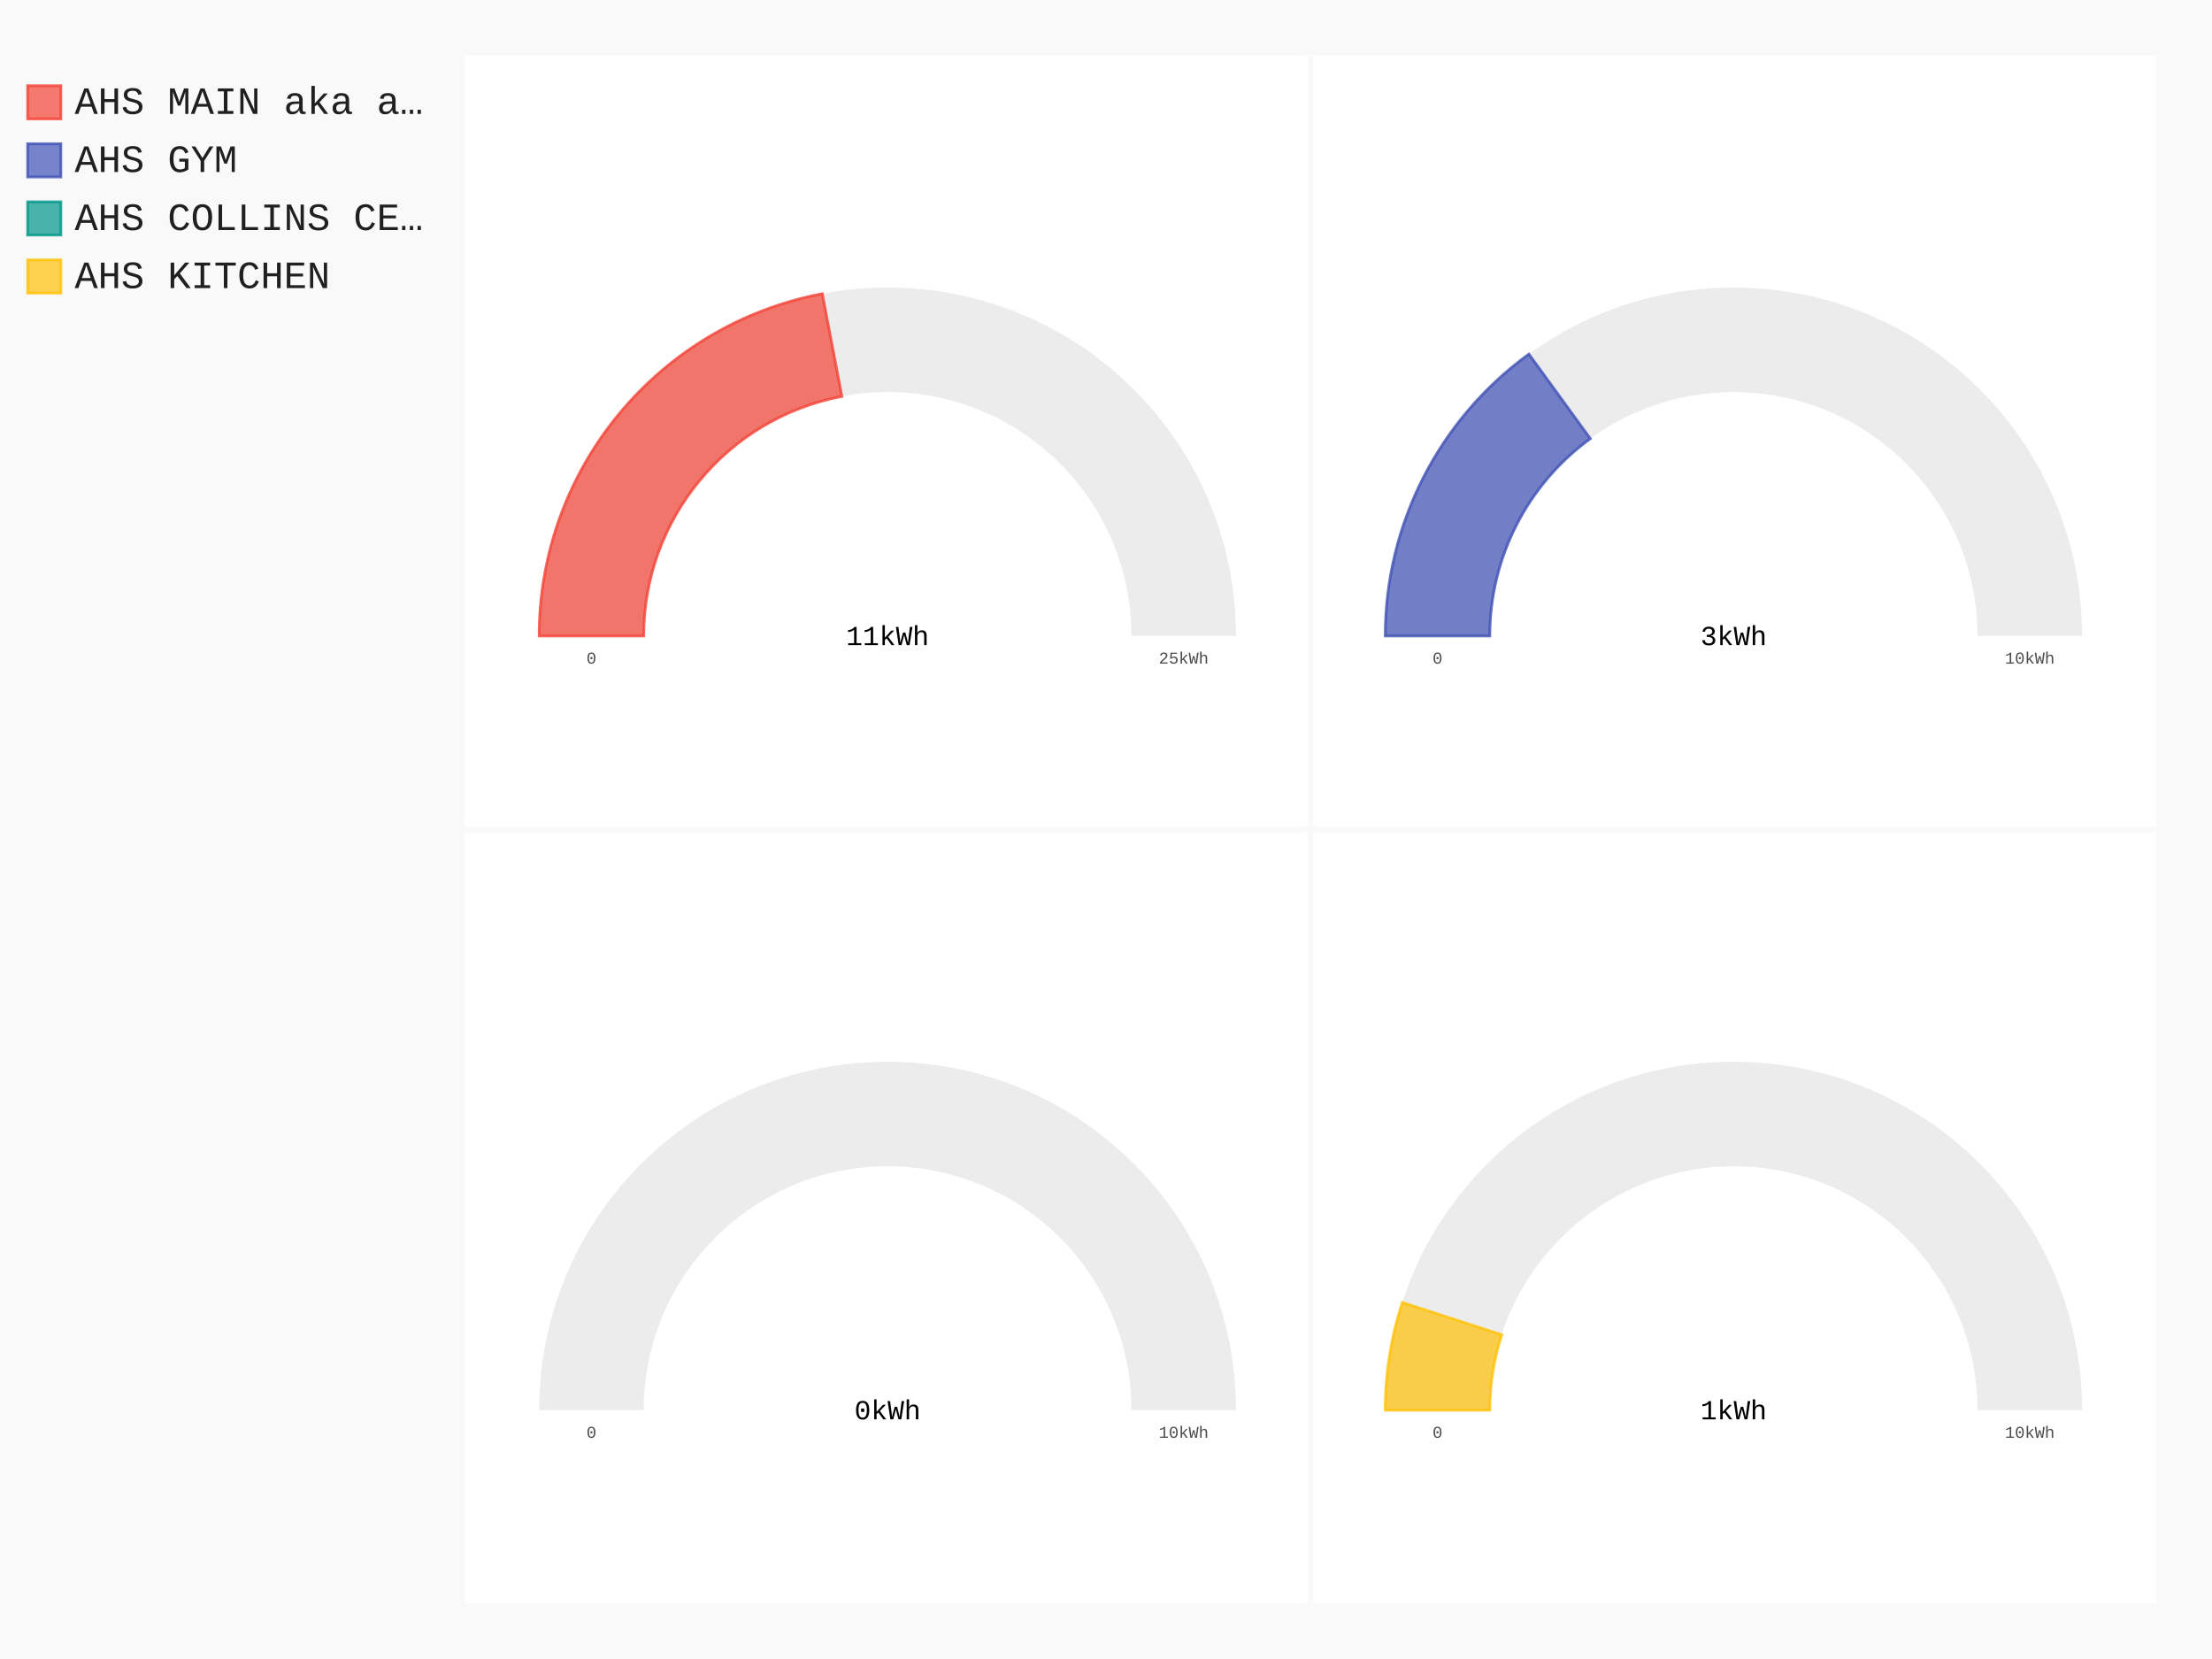
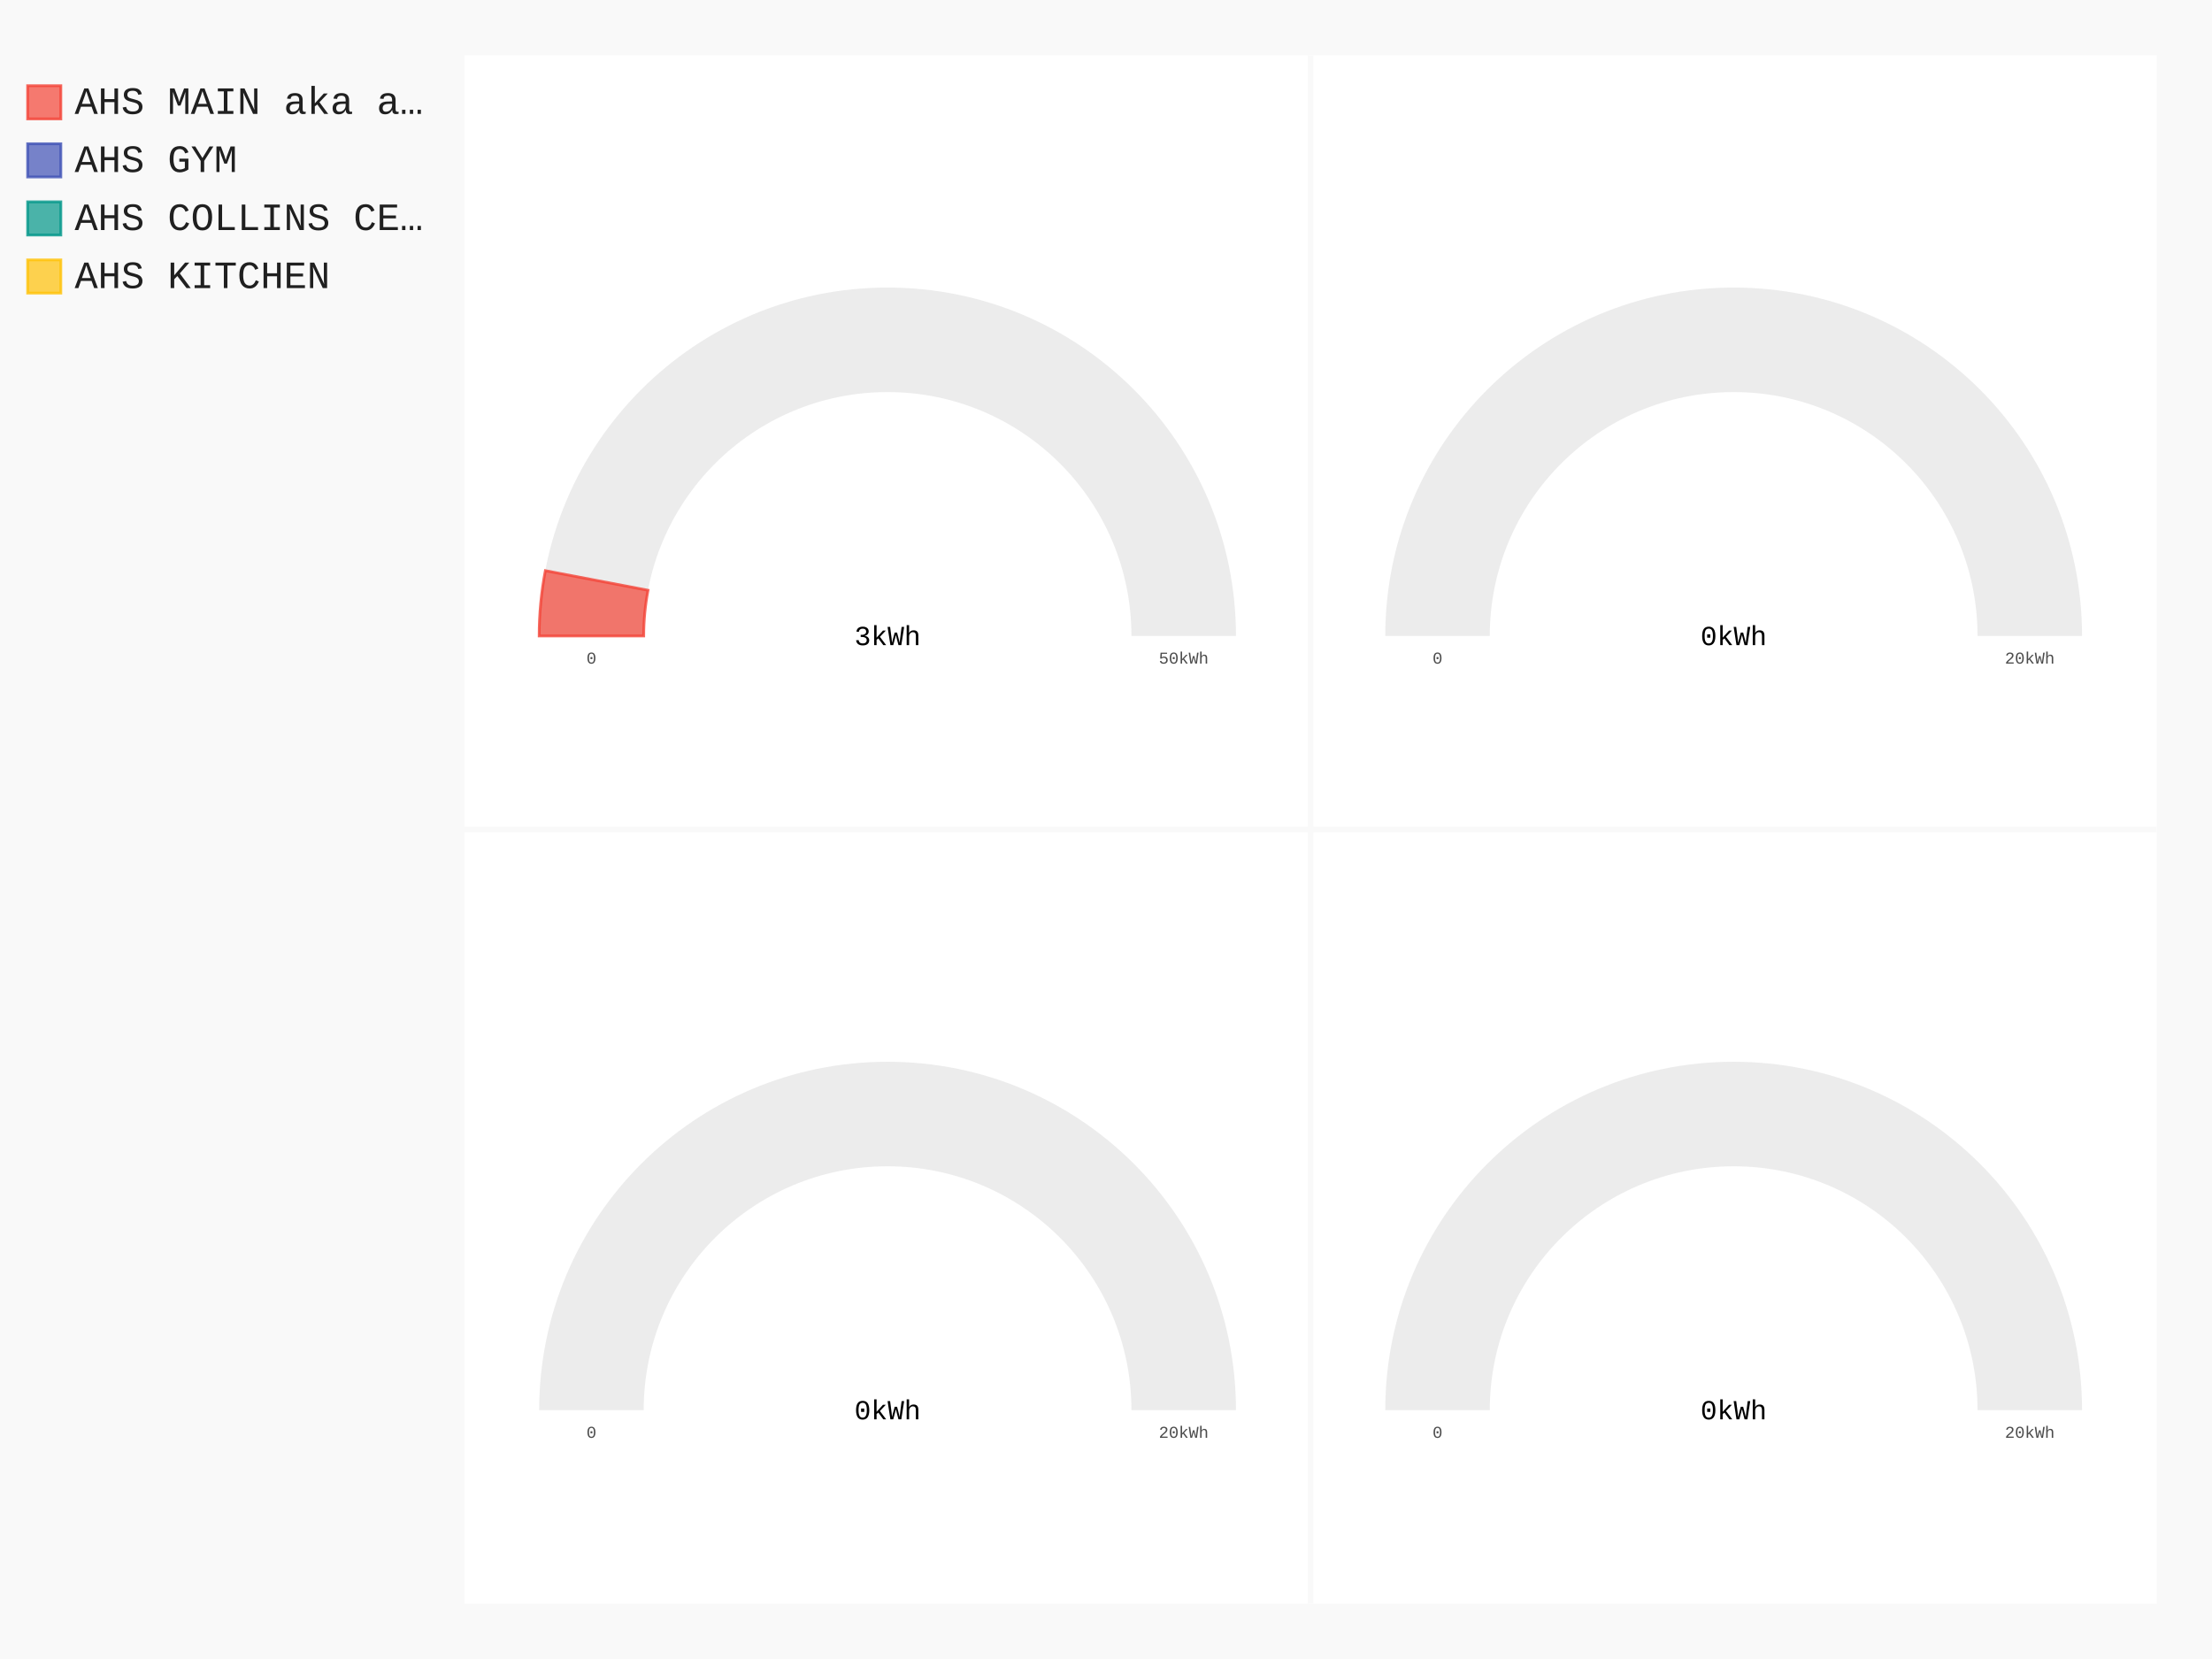
- <svg xmlns="http://www.w3.org/2000/svg" class="pygal-chart" id="chart-b4f62128-f3cd-4d49-8b1a-cb683a910535" viewBox="0 0 800 600">
+ <svg xmlns="http://www.w3.org/2000/svg" class="pygal-chart" id="chart-11c02f4c-10f0-4152-a133-4c983c13fcef" viewBox="0 0 800 600">
  <defs>
-     <style type="text/css">#chart-b4f62128-f3cd-4d49-8b1a-cb683a910535{-webkit-user-select:none;-webkit-font-smoothing:antialiased;font-family:Consolas,"Liberation Mono",Menlo,Courier,monospace}#chart-b4f62128-f3cd-4d49-8b1a-cb683a910535 .title{font-family:Consolas,"Liberation Mono",Menlo,Courier,monospace;font-size:16px}#chart-b4f62128-f3cd-4d49-8b1a-cb683a910535 .legends .legend text{font-family:Consolas,"Liberation Mono",Menlo,Courier,monospace;font-size:14px}#chart-b4f62128-f3cd-4d49-8b1a-cb683a910535 .axis text{font-family:Consolas,"Liberation Mono",Menlo,Courier,monospace;font-size:10px}#chart-b4f62128-f3cd-4d49-8b1a-cb683a910535 .axis text.major{font-family:Consolas,"Liberation Mono",Menlo,Courier,monospace;font-size:10px}#chart-b4f62128-f3cd-4d49-8b1a-cb683a910535 .text-overlay text.value{font-family:Consolas,"Liberation Mono",Menlo,Courier,monospace;font-size:10px}#chart-b4f62128-f3cd-4d49-8b1a-cb683a910535 .text-overlay text.label{font-family:Consolas,"Liberation Mono",Menlo,Courier,monospace;font-size:10px}#chart-b4f62128-f3cd-4d49-8b1a-cb683a910535 .tooltip{font-family:Consolas,"Liberation Mono",Menlo,Courier,monospace;font-size:14px}#chart-b4f62128-f3cd-4d49-8b1a-cb683a910535 text.no_data{font-family:Consolas,"Liberation Mono",Menlo,Courier,monospace;font-size:64px}
- #chart-b4f62128-f3cd-4d49-8b1a-cb683a910535{background-color:rgba(249,249,249,1)}#chart-b4f62128-f3cd-4d49-8b1a-cb683a910535 path,#chart-b4f62128-f3cd-4d49-8b1a-cb683a910535 line,#chart-b4f62128-f3cd-4d49-8b1a-cb683a910535 rect,#chart-b4f62128-f3cd-4d49-8b1a-cb683a910535 circle{-webkit-transition:150ms;-moz-transition:150ms;transition:150ms}#chart-b4f62128-f3cd-4d49-8b1a-cb683a910535 .graph &gt; .background{fill:rgba(249,249,249,1)}#chart-b4f62128-f3cd-4d49-8b1a-cb683a910535 .plot &gt; .background{fill:rgba(255,255,255,1)}#chart-b4f62128-f3cd-4d49-8b1a-cb683a910535 .graph{fill:rgba(0,0,0,.87)}#chart-b4f62128-f3cd-4d49-8b1a-cb683a910535 text.no_data{fill:rgba(0,0,0,1)}#chart-b4f62128-f3cd-4d49-8b1a-cb683a910535 .title{fill:rgba(0,0,0,1)}#chart-b4f62128-f3cd-4d49-8b1a-cb683a910535 .legends .legend text{fill:rgba(0,0,0,.87)}#chart-b4f62128-f3cd-4d49-8b1a-cb683a910535 .legends .legend:hover text{fill:rgba(0,0,0,1)}#chart-b4f62128-f3cd-4d49-8b1a-cb683a910535 .axis .line{stroke:rgba(0,0,0,1)}#chart-b4f62128-f3cd-4d49-8b1a-cb683a910535 .axis .guide.line{stroke:rgba(0,0,0,.54)}#chart-b4f62128-f3cd-4d49-8b1a-cb683a910535 .axis .major.line{stroke:rgba(0,0,0,.87)}#chart-b4f62128-f3cd-4d49-8b1a-cb683a910535 .axis text.major{fill:rgba(0,0,0,1)}#chart-b4f62128-f3cd-4d49-8b1a-cb683a910535 .axis.y .guides:hover .guide.line,#chart-b4f62128-f3cd-4d49-8b1a-cb683a910535 .line-graph .axis.x .guides:hover .guide.line,#chart-b4f62128-f3cd-4d49-8b1a-cb683a910535 .stackedline-graph .axis.x .guides:hover .guide.line,#chart-b4f62128-f3cd-4d49-8b1a-cb683a910535 .xy-graph .axis.x .guides:hover .guide.line{stroke:rgba(0,0,0,1)}#chart-b4f62128-f3cd-4d49-8b1a-cb683a910535 .axis .guides:hover text{fill:rgba(0,0,0,1)}#chart-b4f62128-f3cd-4d49-8b1a-cb683a910535 .reactive{fill-opacity:.7;stroke-opacity:.8}#chart-b4f62128-f3cd-4d49-8b1a-cb683a910535 .ci{stroke:rgba(0,0,0,.87)}#chart-b4f62128-f3cd-4d49-8b1a-cb683a910535 .reactive.active,#chart-b4f62128-f3cd-4d49-8b1a-cb683a910535 .active .reactive{fill-opacity:.8;stroke-opacity:.9;stroke-width:4}#chart-b4f62128-f3cd-4d49-8b1a-cb683a910535 .ci .reactive.active{stroke-width:1.5}#chart-b4f62128-f3cd-4d49-8b1a-cb683a910535 .series text{fill:rgba(0,0,0,1)}#chart-b4f62128-f3cd-4d49-8b1a-cb683a910535 .tooltip rect{fill:rgba(255,255,255,1);stroke:rgba(0,0,0,1);-webkit-transition:opacity 150ms;-moz-transition:opacity 150ms;transition:opacity 150ms}#chart-b4f62128-f3cd-4d49-8b1a-cb683a910535 .tooltip .label{fill:rgba(0,0,0,.87)}#chart-b4f62128-f3cd-4d49-8b1a-cb683a910535 .tooltip .label{fill:rgba(0,0,0,.87)}#chart-b4f62128-f3cd-4d49-8b1a-cb683a910535 .tooltip .legend{font-size:.8em;fill:rgba(0,0,0,.54)}#chart-b4f62128-f3cd-4d49-8b1a-cb683a910535 .tooltip .x_label{font-size:.6em;fill:rgba(0,0,0,1)}#chart-b4f62128-f3cd-4d49-8b1a-cb683a910535 .tooltip .xlink{font-size:.5em;text-decoration:underline}#chart-b4f62128-f3cd-4d49-8b1a-cb683a910535 .tooltip .value{font-size:1.5em}#chart-b4f62128-f3cd-4d49-8b1a-cb683a910535 .bound{font-size:.5em}#chart-b4f62128-f3cd-4d49-8b1a-cb683a910535 .max-value{font-size:.75em;fill:rgba(0,0,0,.54)}#chart-b4f62128-f3cd-4d49-8b1a-cb683a910535 .map-element{fill:rgba(255,255,255,1);stroke:rgba(0,0,0,.54) !important}#chart-b4f62128-f3cd-4d49-8b1a-cb683a910535 .map-element .reactive{fill-opacity:inherit;stroke-opacity:inherit}#chart-b4f62128-f3cd-4d49-8b1a-cb683a910535 .color-0,#chart-b4f62128-f3cd-4d49-8b1a-cb683a910535 .color-0 a:visited{stroke:#F44336;fill:#F44336}#chart-b4f62128-f3cd-4d49-8b1a-cb683a910535 .color-1,#chart-b4f62128-f3cd-4d49-8b1a-cb683a910535 .color-1 a:visited{stroke:#3F51B5;fill:#3F51B5}#chart-b4f62128-f3cd-4d49-8b1a-cb683a910535 .color-2,#chart-b4f62128-f3cd-4d49-8b1a-cb683a910535 .color-2 a:visited{stroke:#009688;fill:#009688}#chart-b4f62128-f3cd-4d49-8b1a-cb683a910535 .color-3,#chart-b4f62128-f3cd-4d49-8b1a-cb683a910535 .color-3 a:visited{stroke:#FFC107;fill:#FFC107}#chart-b4f62128-f3cd-4d49-8b1a-cb683a910535 .text-overlay .color-0 text{fill:black}#chart-b4f62128-f3cd-4d49-8b1a-cb683a910535 .text-overlay .color-1 text{fill:black}#chart-b4f62128-f3cd-4d49-8b1a-cb683a910535 .text-overlay .color-2 text{fill:black}#chart-b4f62128-f3cd-4d49-8b1a-cb683a910535 .text-overlay .color-3 text{fill:black}
- #chart-b4f62128-f3cd-4d49-8b1a-cb683a910535 text.no_data{text-anchor:middle}#chart-b4f62128-f3cd-4d49-8b1a-cb683a910535 .guide.line{fill:none}#chart-b4f62128-f3cd-4d49-8b1a-cb683a910535 .centered{text-anchor:middle}#chart-b4f62128-f3cd-4d49-8b1a-cb683a910535 .title{text-anchor:middle}#chart-b4f62128-f3cd-4d49-8b1a-cb683a910535 .legends .legend text{fill-opacity:1}#chart-b4f62128-f3cd-4d49-8b1a-cb683a910535 .axis.x text{text-anchor:middle}#chart-b4f62128-f3cd-4d49-8b1a-cb683a910535 .axis.x:not(.web) text[transform]{text-anchor:start}#chart-b4f62128-f3cd-4d49-8b1a-cb683a910535 .axis.x:not(.web) text[transform].backwards{text-anchor:end}#chart-b4f62128-f3cd-4d49-8b1a-cb683a910535 .axis.y text{text-anchor:end}#chart-b4f62128-f3cd-4d49-8b1a-cb683a910535 .axis.y text[transform].backwards{text-anchor:start}#chart-b4f62128-f3cd-4d49-8b1a-cb683a910535 .axis.y2 text{text-anchor:start}#chart-b4f62128-f3cd-4d49-8b1a-cb683a910535 .axis.y2 text[transform].backwards{text-anchor:end}#chart-b4f62128-f3cd-4d49-8b1a-cb683a910535 .axis .guide.line{stroke-dasharray:4,4}#chart-b4f62128-f3cd-4d49-8b1a-cb683a910535 .axis .major.guide.line{stroke-dasharray:6,6}#chart-b4f62128-f3cd-4d49-8b1a-cb683a910535 .horizontal .axis.y .guide.line,#chart-b4f62128-f3cd-4d49-8b1a-cb683a910535 .horizontal .axis.y2 .guide.line,#chart-b4f62128-f3cd-4d49-8b1a-cb683a910535 .vertical .axis.x .guide.line{opacity:0}#chart-b4f62128-f3cd-4d49-8b1a-cb683a910535 .horizontal .axis.always_show .guide.line,#chart-b4f62128-f3cd-4d49-8b1a-cb683a910535 .vertical .axis.always_show .guide.line{opacity:1 !important}#chart-b4f62128-f3cd-4d49-8b1a-cb683a910535 .axis.y .guides:hover .guide.line,#chart-b4f62128-f3cd-4d49-8b1a-cb683a910535 .axis.y2 .guides:hover .guide.line,#chart-b4f62128-f3cd-4d49-8b1a-cb683a910535 .axis.x .guides:hover .guide.line{opacity:1}#chart-b4f62128-f3cd-4d49-8b1a-cb683a910535 .axis .guides:hover text{opacity:1}#chart-b4f62128-f3cd-4d49-8b1a-cb683a910535 .nofill{fill:none}#chart-b4f62128-f3cd-4d49-8b1a-cb683a910535 .subtle-fill{fill-opacity:.2}#chart-b4f62128-f3cd-4d49-8b1a-cb683a910535 .dot{stroke-width:1px;fill-opacity:1}#chart-b4f62128-f3cd-4d49-8b1a-cb683a910535 .dot.active{stroke-width:5px}#chart-b4f62128-f3cd-4d49-8b1a-cb683a910535 .dot.negative{fill:transparent}#chart-b4f62128-f3cd-4d49-8b1a-cb683a910535 text,#chart-b4f62128-f3cd-4d49-8b1a-cb683a910535 tspan{stroke:none !important}#chart-b4f62128-f3cd-4d49-8b1a-cb683a910535 .series text.active{opacity:1}#chart-b4f62128-f3cd-4d49-8b1a-cb683a910535 .tooltip rect{fill-opacity:.95;stroke-width:.5}#chart-b4f62128-f3cd-4d49-8b1a-cb683a910535 .tooltip text{fill-opacity:1}#chart-b4f62128-f3cd-4d49-8b1a-cb683a910535 .showable{visibility:hidden}#chart-b4f62128-f3cd-4d49-8b1a-cb683a910535 .showable.shown{visibility:visible}#chart-b4f62128-f3cd-4d49-8b1a-cb683a910535 .gauge-background{fill:rgba(229,229,229,1);stroke:none}#chart-b4f62128-f3cd-4d49-8b1a-cb683a910535 .bg-lines{stroke:rgba(249,249,249,1);stroke-width:2px}</style>
+     <style type="text/css">#chart-11c02f4c-10f0-4152-a133-4c983c13fcef{-webkit-user-select:none;-webkit-font-smoothing:antialiased;font-family:Consolas,"Liberation Mono",Menlo,Courier,monospace}#chart-11c02f4c-10f0-4152-a133-4c983c13fcef .title{font-family:Consolas,"Liberation Mono",Menlo,Courier,monospace;font-size:16px}#chart-11c02f4c-10f0-4152-a133-4c983c13fcef .legends .legend text{font-family:Consolas,"Liberation Mono",Menlo,Courier,monospace;font-size:14px}#chart-11c02f4c-10f0-4152-a133-4c983c13fcef .axis text{font-family:Consolas,"Liberation Mono",Menlo,Courier,monospace;font-size:10px}#chart-11c02f4c-10f0-4152-a133-4c983c13fcef .axis text.major{font-family:Consolas,"Liberation Mono",Menlo,Courier,monospace;font-size:10px}#chart-11c02f4c-10f0-4152-a133-4c983c13fcef .text-overlay text.value{font-family:Consolas,"Liberation Mono",Menlo,Courier,monospace;font-size:10px}#chart-11c02f4c-10f0-4152-a133-4c983c13fcef .text-overlay text.label{font-family:Consolas,"Liberation Mono",Menlo,Courier,monospace;font-size:10px}#chart-11c02f4c-10f0-4152-a133-4c983c13fcef .tooltip{font-family:Consolas,"Liberation Mono",Menlo,Courier,monospace;font-size:14px}#chart-11c02f4c-10f0-4152-a133-4c983c13fcef text.no_data{font-family:Consolas,"Liberation Mono",Menlo,Courier,monospace;font-size:64px}
+ #chart-11c02f4c-10f0-4152-a133-4c983c13fcef{background-color:rgba(249,249,249,1)}#chart-11c02f4c-10f0-4152-a133-4c983c13fcef path,#chart-11c02f4c-10f0-4152-a133-4c983c13fcef line,#chart-11c02f4c-10f0-4152-a133-4c983c13fcef rect,#chart-11c02f4c-10f0-4152-a133-4c983c13fcef circle{-webkit-transition:150ms;-moz-transition:150ms;transition:150ms}#chart-11c02f4c-10f0-4152-a133-4c983c13fcef .graph &gt; .background{fill:rgba(249,249,249,1)}#chart-11c02f4c-10f0-4152-a133-4c983c13fcef .plot &gt; .background{fill:rgba(255,255,255,1)}#chart-11c02f4c-10f0-4152-a133-4c983c13fcef .graph{fill:rgba(0,0,0,.87)}#chart-11c02f4c-10f0-4152-a133-4c983c13fcef text.no_data{fill:rgba(0,0,0,1)}#chart-11c02f4c-10f0-4152-a133-4c983c13fcef .title{fill:rgba(0,0,0,1)}#chart-11c02f4c-10f0-4152-a133-4c983c13fcef .legends .legend text{fill:rgba(0,0,0,.87)}#chart-11c02f4c-10f0-4152-a133-4c983c13fcef .legends .legend:hover text{fill:rgba(0,0,0,1)}#chart-11c02f4c-10f0-4152-a133-4c983c13fcef .axis .line{stroke:rgba(0,0,0,1)}#chart-11c02f4c-10f0-4152-a133-4c983c13fcef .axis .guide.line{stroke:rgba(0,0,0,.54)}#chart-11c02f4c-10f0-4152-a133-4c983c13fcef .axis .major.line{stroke:rgba(0,0,0,.87)}#chart-11c02f4c-10f0-4152-a133-4c983c13fcef .axis text.major{fill:rgba(0,0,0,1)}#chart-11c02f4c-10f0-4152-a133-4c983c13fcef .axis.y .guides:hover .guide.line,#chart-11c02f4c-10f0-4152-a133-4c983c13fcef .line-graph .axis.x .guides:hover .guide.line,#chart-11c02f4c-10f0-4152-a133-4c983c13fcef .stackedline-graph .axis.x .guides:hover .guide.line,#chart-11c02f4c-10f0-4152-a133-4c983c13fcef .xy-graph .axis.x .guides:hover .guide.line{stroke:rgba(0,0,0,1)}#chart-11c02f4c-10f0-4152-a133-4c983c13fcef .axis .guides:hover text{fill:rgba(0,0,0,1)}#chart-11c02f4c-10f0-4152-a133-4c983c13fcef .reactive{fill-opacity:.7;stroke-opacity:.8}#chart-11c02f4c-10f0-4152-a133-4c983c13fcef .ci{stroke:rgba(0,0,0,.87)}#chart-11c02f4c-10f0-4152-a133-4c983c13fcef .reactive.active,#chart-11c02f4c-10f0-4152-a133-4c983c13fcef .active .reactive{fill-opacity:.8;stroke-opacity:.9;stroke-width:4}#chart-11c02f4c-10f0-4152-a133-4c983c13fcef .ci .reactive.active{stroke-width:1.5}#chart-11c02f4c-10f0-4152-a133-4c983c13fcef .series text{fill:rgba(0,0,0,1)}#chart-11c02f4c-10f0-4152-a133-4c983c13fcef .tooltip rect{fill:rgba(255,255,255,1);stroke:rgba(0,0,0,1);-webkit-transition:opacity 150ms;-moz-transition:opacity 150ms;transition:opacity 150ms}#chart-11c02f4c-10f0-4152-a133-4c983c13fcef .tooltip .label{fill:rgba(0,0,0,.87)}#chart-11c02f4c-10f0-4152-a133-4c983c13fcef .tooltip .label{fill:rgba(0,0,0,.87)}#chart-11c02f4c-10f0-4152-a133-4c983c13fcef .tooltip .legend{font-size:.8em;fill:rgba(0,0,0,.54)}#chart-11c02f4c-10f0-4152-a133-4c983c13fcef .tooltip .x_label{font-size:.6em;fill:rgba(0,0,0,1)}#chart-11c02f4c-10f0-4152-a133-4c983c13fcef .tooltip .xlink{font-size:.5em;text-decoration:underline}#chart-11c02f4c-10f0-4152-a133-4c983c13fcef .tooltip .value{font-size:1.5em}#chart-11c02f4c-10f0-4152-a133-4c983c13fcef .bound{font-size:.5em}#chart-11c02f4c-10f0-4152-a133-4c983c13fcef .max-value{font-size:.75em;fill:rgba(0,0,0,.54)}#chart-11c02f4c-10f0-4152-a133-4c983c13fcef .map-element{fill:rgba(255,255,255,1);stroke:rgba(0,0,0,.54) !important}#chart-11c02f4c-10f0-4152-a133-4c983c13fcef .map-element .reactive{fill-opacity:inherit;stroke-opacity:inherit}#chart-11c02f4c-10f0-4152-a133-4c983c13fcef .color-0,#chart-11c02f4c-10f0-4152-a133-4c983c13fcef .color-0 a:visited{stroke:#F44336;fill:#F44336}#chart-11c02f4c-10f0-4152-a133-4c983c13fcef .color-1,#chart-11c02f4c-10f0-4152-a133-4c983c13fcef .color-1 a:visited{stroke:#3F51B5;fill:#3F51B5}#chart-11c02f4c-10f0-4152-a133-4c983c13fcef .color-2,#chart-11c02f4c-10f0-4152-a133-4c983c13fcef .color-2 a:visited{stroke:#009688;fill:#009688}#chart-11c02f4c-10f0-4152-a133-4c983c13fcef .color-3,#chart-11c02f4c-10f0-4152-a133-4c983c13fcef .color-3 a:visited{stroke:#FFC107;fill:#FFC107}#chart-11c02f4c-10f0-4152-a133-4c983c13fcef .text-overlay .color-0 text{fill:black}#chart-11c02f4c-10f0-4152-a133-4c983c13fcef .text-overlay .color-1 text{fill:black}#chart-11c02f4c-10f0-4152-a133-4c983c13fcef .text-overlay .color-2 text{fill:black}#chart-11c02f4c-10f0-4152-a133-4c983c13fcef .text-overlay .color-3 text{fill:black}
+ #chart-11c02f4c-10f0-4152-a133-4c983c13fcef text.no_data{text-anchor:middle}#chart-11c02f4c-10f0-4152-a133-4c983c13fcef .guide.line{fill:none}#chart-11c02f4c-10f0-4152-a133-4c983c13fcef .centered{text-anchor:middle}#chart-11c02f4c-10f0-4152-a133-4c983c13fcef .title{text-anchor:middle}#chart-11c02f4c-10f0-4152-a133-4c983c13fcef .legends .legend text{fill-opacity:1}#chart-11c02f4c-10f0-4152-a133-4c983c13fcef .axis.x text{text-anchor:middle}#chart-11c02f4c-10f0-4152-a133-4c983c13fcef .axis.x:not(.web) text[transform]{text-anchor:start}#chart-11c02f4c-10f0-4152-a133-4c983c13fcef .axis.x:not(.web) text[transform].backwards{text-anchor:end}#chart-11c02f4c-10f0-4152-a133-4c983c13fcef .axis.y text{text-anchor:end}#chart-11c02f4c-10f0-4152-a133-4c983c13fcef .axis.y text[transform].backwards{text-anchor:start}#chart-11c02f4c-10f0-4152-a133-4c983c13fcef .axis.y2 text{text-anchor:start}#chart-11c02f4c-10f0-4152-a133-4c983c13fcef .axis.y2 text[transform].backwards{text-anchor:end}#chart-11c02f4c-10f0-4152-a133-4c983c13fcef .axis .guide.line{stroke-dasharray:4,4}#chart-11c02f4c-10f0-4152-a133-4c983c13fcef .axis .major.guide.line{stroke-dasharray:6,6}#chart-11c02f4c-10f0-4152-a133-4c983c13fcef .horizontal .axis.y .guide.line,#chart-11c02f4c-10f0-4152-a133-4c983c13fcef .horizontal .axis.y2 .guide.line,#chart-11c02f4c-10f0-4152-a133-4c983c13fcef .vertical .axis.x .guide.line{opacity:0}#chart-11c02f4c-10f0-4152-a133-4c983c13fcef .horizontal .axis.always_show .guide.line,#chart-11c02f4c-10f0-4152-a133-4c983c13fcef .vertical .axis.always_show .guide.line{opacity:1 !important}#chart-11c02f4c-10f0-4152-a133-4c983c13fcef .axis.y .guides:hover .guide.line,#chart-11c02f4c-10f0-4152-a133-4c983c13fcef .axis.y2 .guides:hover .guide.line,#chart-11c02f4c-10f0-4152-a133-4c983c13fcef .axis.x .guides:hover .guide.line{opacity:1}#chart-11c02f4c-10f0-4152-a133-4c983c13fcef .axis .guides:hover text{opacity:1}#chart-11c02f4c-10f0-4152-a133-4c983c13fcef .nofill{fill:none}#chart-11c02f4c-10f0-4152-a133-4c983c13fcef .subtle-fill{fill-opacity:.2}#chart-11c02f4c-10f0-4152-a133-4c983c13fcef .dot{stroke-width:1px;fill-opacity:1}#chart-11c02f4c-10f0-4152-a133-4c983c13fcef .dot.active{stroke-width:5px}#chart-11c02f4c-10f0-4152-a133-4c983c13fcef .dot.negative{fill:transparent}#chart-11c02f4c-10f0-4152-a133-4c983c13fcef text,#chart-11c02f4c-10f0-4152-a133-4c983c13fcef tspan{stroke:none !important}#chart-11c02f4c-10f0-4152-a133-4c983c13fcef .series text.active{opacity:1}#chart-11c02f4c-10f0-4152-a133-4c983c13fcef .tooltip rect{fill-opacity:.95;stroke-width:.5}#chart-11c02f4c-10f0-4152-a133-4c983c13fcef .tooltip text{fill-opacity:1}#chart-11c02f4c-10f0-4152-a133-4c983c13fcef .showable{visibility:hidden}#chart-11c02f4c-10f0-4152-a133-4c983c13fcef .showable.shown{visibility:visible}#chart-11c02f4c-10f0-4152-a133-4c983c13fcef .gauge-background{fill:rgba(229,229,229,1);stroke:none}#chart-11c02f4c-10f0-4152-a133-4c983c13fcef .bg-lines{stroke:rgba(249,249,249,1);stroke-width:2px}</style>
  </defs>
  <g class="graph solidgauge-graph vertical">
    <rect class="background" height="600" width="800" x="0" y="0" />
    <g class="plot" transform="translate(168, 20)">
      <rect class="background" height="560" width="612.0" x="0" y="0" />
      <path class="bg-lines" d="M306.0 0 L306.0 560" />
      <path class="bg-lines" d="M0 280.0 L612.0 280.0" />
      <g class="series serie-0 color-0">
        <path class="gauge-background reactive" d="M27 210 A126 126 0 1 1 279 210 L241.2 210 A88.2 88.2 0 1 0 64.8 210 z" />
        <text class="y-0 bound reactive" text-anchor="middle" x="45.9" y="220">0</text>
-         <text class="y-1 bound reactive" text-anchor="middle" x="260.1" y="220.0">25kWh</text>
+         <text class="y-1 bound reactive" text-anchor="middle" x="260.1" y="220.0">50kWh</text>
        <g class="gauge">
-           <path class="slice reactive tooltip-trigger" d="M27 210 A126 126 0 0 1 129.39 86.232 L136.473 123.362 A88.2 88.2 0 0 0 64.8 210 z" />
+           <path class="slice reactive tooltip-trigger" d="M27 210 A126 126 0 0 1 29.232 186.39 L66.362 193.473 A88.2 88.2 0 0 0 64.8 210 z" />
        </g>
      </g>
      <g class="series serie-1 color-1">
        <path class="gauge-background reactive" d="M333 210 A126 126 0 1 1 585 210 L547.2 210 A88.2 88.2 0 1 0 370.8 210 z" />
        <text class="y-0 bound reactive" text-anchor="middle" x="351.9" y="220">0</text>
-         <text class="y-1 bound reactive" text-anchor="middle" x="566.1" y="220.0">10kWh</text>
-         <g class="gauge">
-           <path class="slice reactive tooltip-trigger" d="M333 210 A126 126 0 0 1 384.939 108.064 L407.157 138.645 A88.2 88.2 0 0 0 370.8 210 z" />
-         </g>
+         <text class="y-1 bound reactive" text-anchor="middle" x="566.1" y="220.0">20kWh</text>
+         <g class="gauge" />
      </g>
      <g class="series serie-2 color-2">
        <path class="gauge-background reactive" d="M27 490 A126 126 0 1 1 279 490 L241.2 490 A88.2 88.2 0 1 0 64.8 490 z" />
        <text class="y-0 bound reactive" text-anchor="middle" x="45.9" y="500.0">0</text>
-         <text class="y-1 bound reactive" text-anchor="middle" x="260.1" y="500.0">10kWh</text>
+         <text class="y-1 bound reactive" text-anchor="middle" x="260.1" y="500.0">20kWh</text>
        <g class="gauge" />
      </g>
      <g class="series serie-3 color-3">
        <path class="gauge-background reactive" d="M333 490 A126 126 0 1 1 585 490 L547.2 490 A88.2 88.2 0 1 0 370.8 490 z" />
        <text class="y-0 bound reactive" text-anchor="middle" x="351.9" y="500.0">0</text>
-         <text class="y-1 bound reactive" text-anchor="middle" x="566.1" y="500.0">10kWh</text>
-         <g class="gauge">
-           <path class="slice reactive tooltip-trigger" d="M333 490 A126 126 0 0 1 339.167 451.064 L375.117 462.745 A88.2 88.2 0 0 0 370.8 490 z" />
-         </g>
+         <text class="y-1 bound reactive" text-anchor="middle" x="566.1" y="500.0">20kWh</text>
+         <g class="gauge" />
      </g>
    </g>
    <g class="titles" />
    <g class="plot overlay" transform="translate(168, 20)">
      <g class="series serie-0 color-0" />
      <g class="series serie-1 color-1" />
      <g class="series serie-2 color-2" />
      <g class="series serie-3 color-3" />
    </g>
    <g class="plot text-overlay" transform="translate(168, 20)">
      <g class="series serie-0 color-0">
-         <text class="value gauge-sum" text-anchor="middle" x="153.0" y="213.333">11kWh</text>
+         <text class="value gauge-sum" text-anchor="middle" x="153.0" y="213.333">3kWh</text>
      </g>
      <g class="series serie-1 color-1">
-         <text class="value gauge-sum" text-anchor="middle" x="459.0" y="213.333">3kWh</text>
+         <text class="value gauge-sum" text-anchor="middle" x="459.0" y="213.333">0kWh</text>
      </g>
      <g class="series serie-2 color-2">
        <text class="value gauge-sum" text-anchor="middle" x="153.0" y="493.333">0kWh</text>
      </g>
      <g class="series serie-3 color-3">
-         <text class="value gauge-sum" text-anchor="middle" x="459.0" y="493.333">1kWh</text>
+         <text class="value gauge-sum" text-anchor="middle" x="459.0" y="493.333">0kWh</text>
      </g>
    </g>
    <g class="plot tooltip-overlay" transform="translate(168, 20)">
      <g class="tooltip" style="opacity: 0" transform="translate(0 0)">
        <rect class="tooltip-box" height="0" rx="0" ry="0" width="0" />
        <g class="text" />
      </g>
    </g>
    <g class="legends" transform="translate(10, 30)">
      <g class="legend reactive activate-serie" id="activate-serie-0">
        <rect class="color-0 reactive" height="12" width="12" x="0.0" y="1.0" />
        <text x="17.0" y="11.2">AHS MAIN aka a…</text>
      </g>
      <g class="legend reactive activate-serie" id="activate-serie-1">
        <rect class="color-1 reactive" height="12" width="12" x="0.0" y="22.0" />
        <text x="17.0" y="32.2">AHS GYM</text>
      </g>
      <g class="legend reactive activate-serie" id="activate-serie-2">
        <rect class="color-2 reactive" height="12" width="12" x="0.0" y="43.0" />
        <text x="17.0" y="53.2">AHS COLLINS CE…</text>
      </g>
      <g class="legend reactive activate-serie" id="activate-serie-3">
        <rect class="color-3 reactive" height="12" width="12" x="0.0" y="64.0" />
        <text x="17.0" y="74.2">AHS KITCHEN</text>
      </g>
    </g>
    <g class="legends" transform="translate(790, 30)" />
  </g>
</svg>
